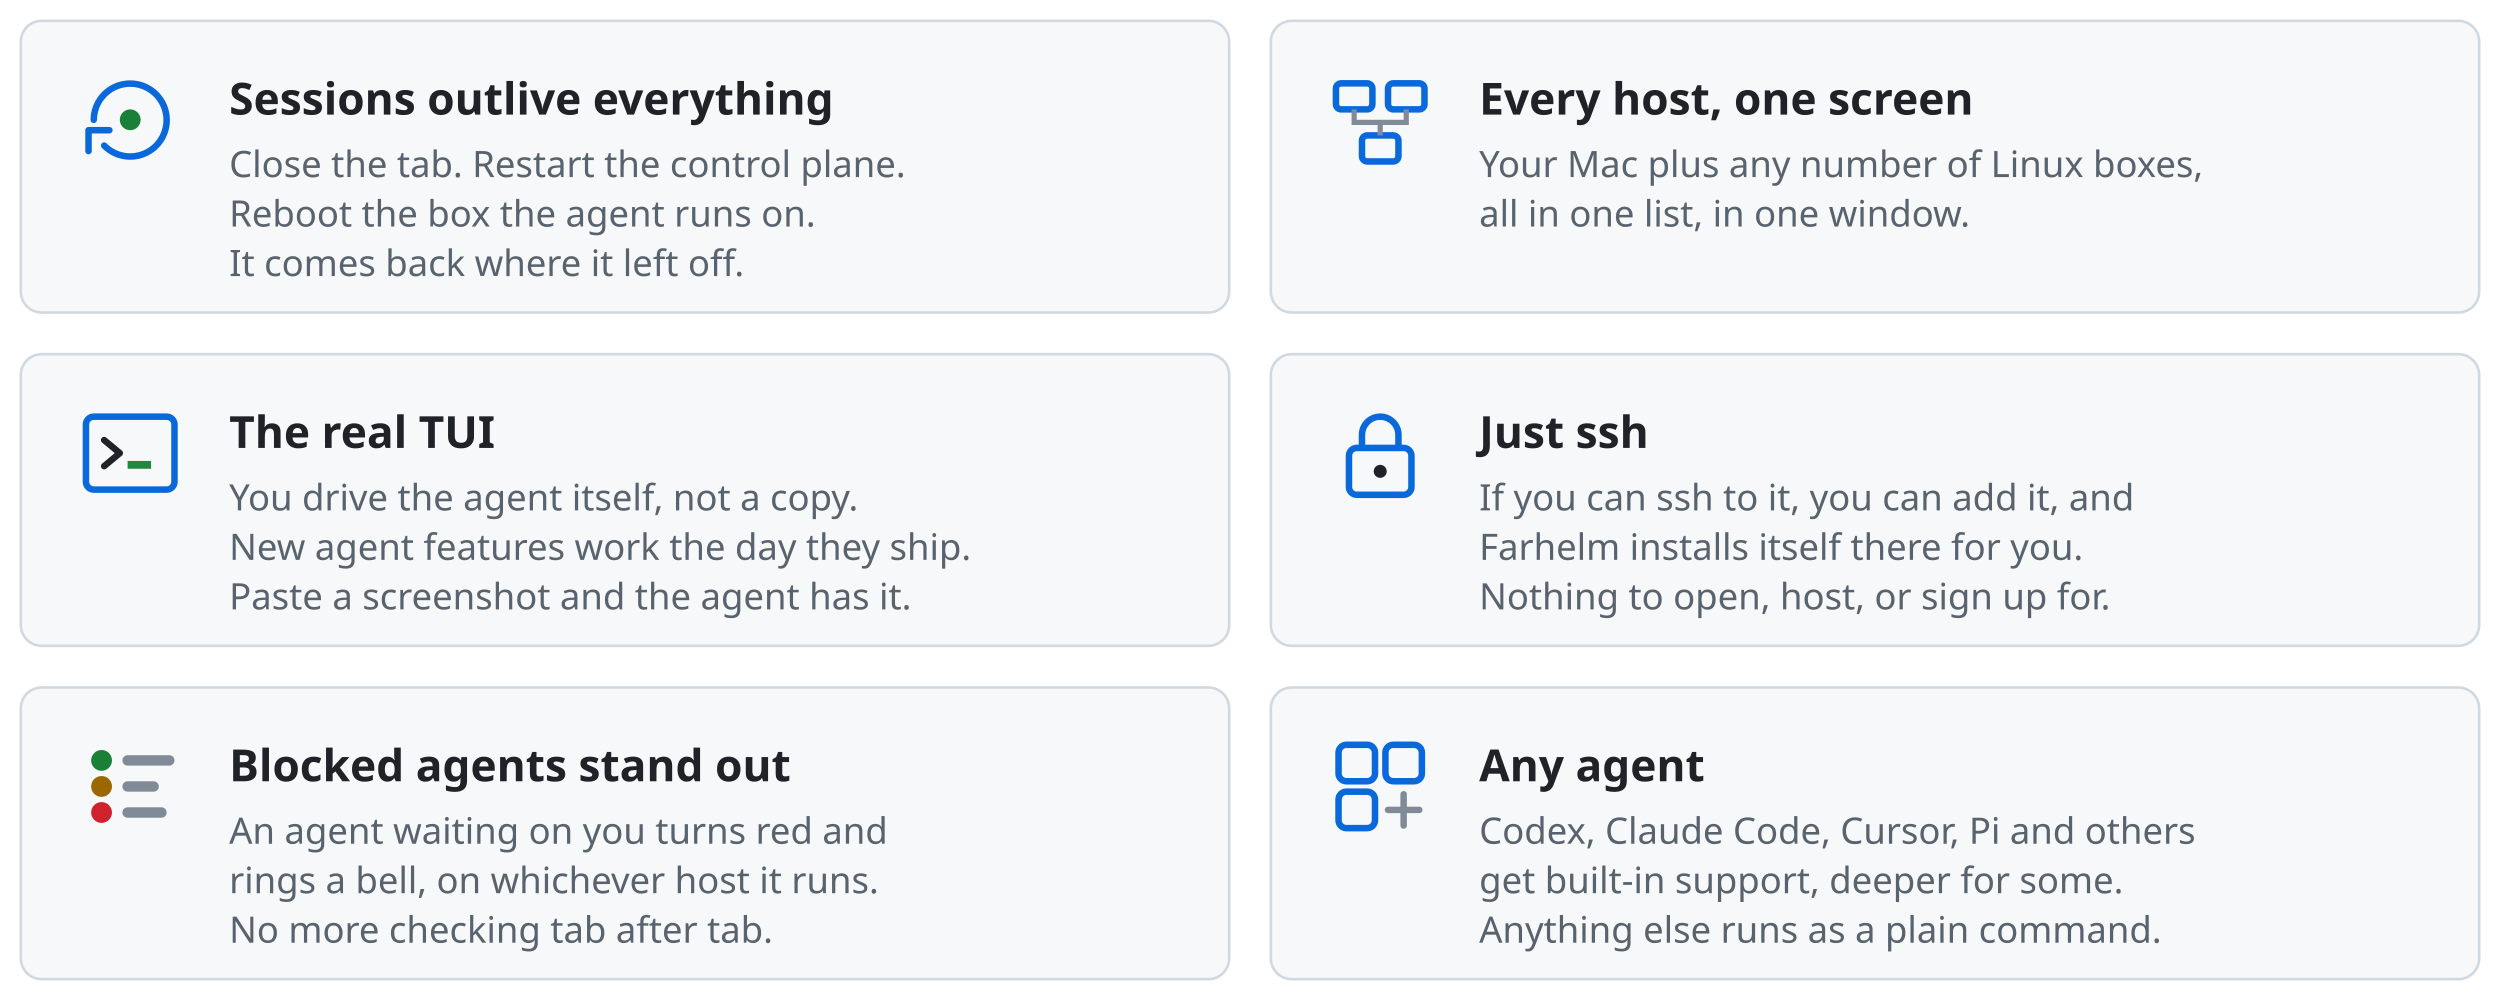
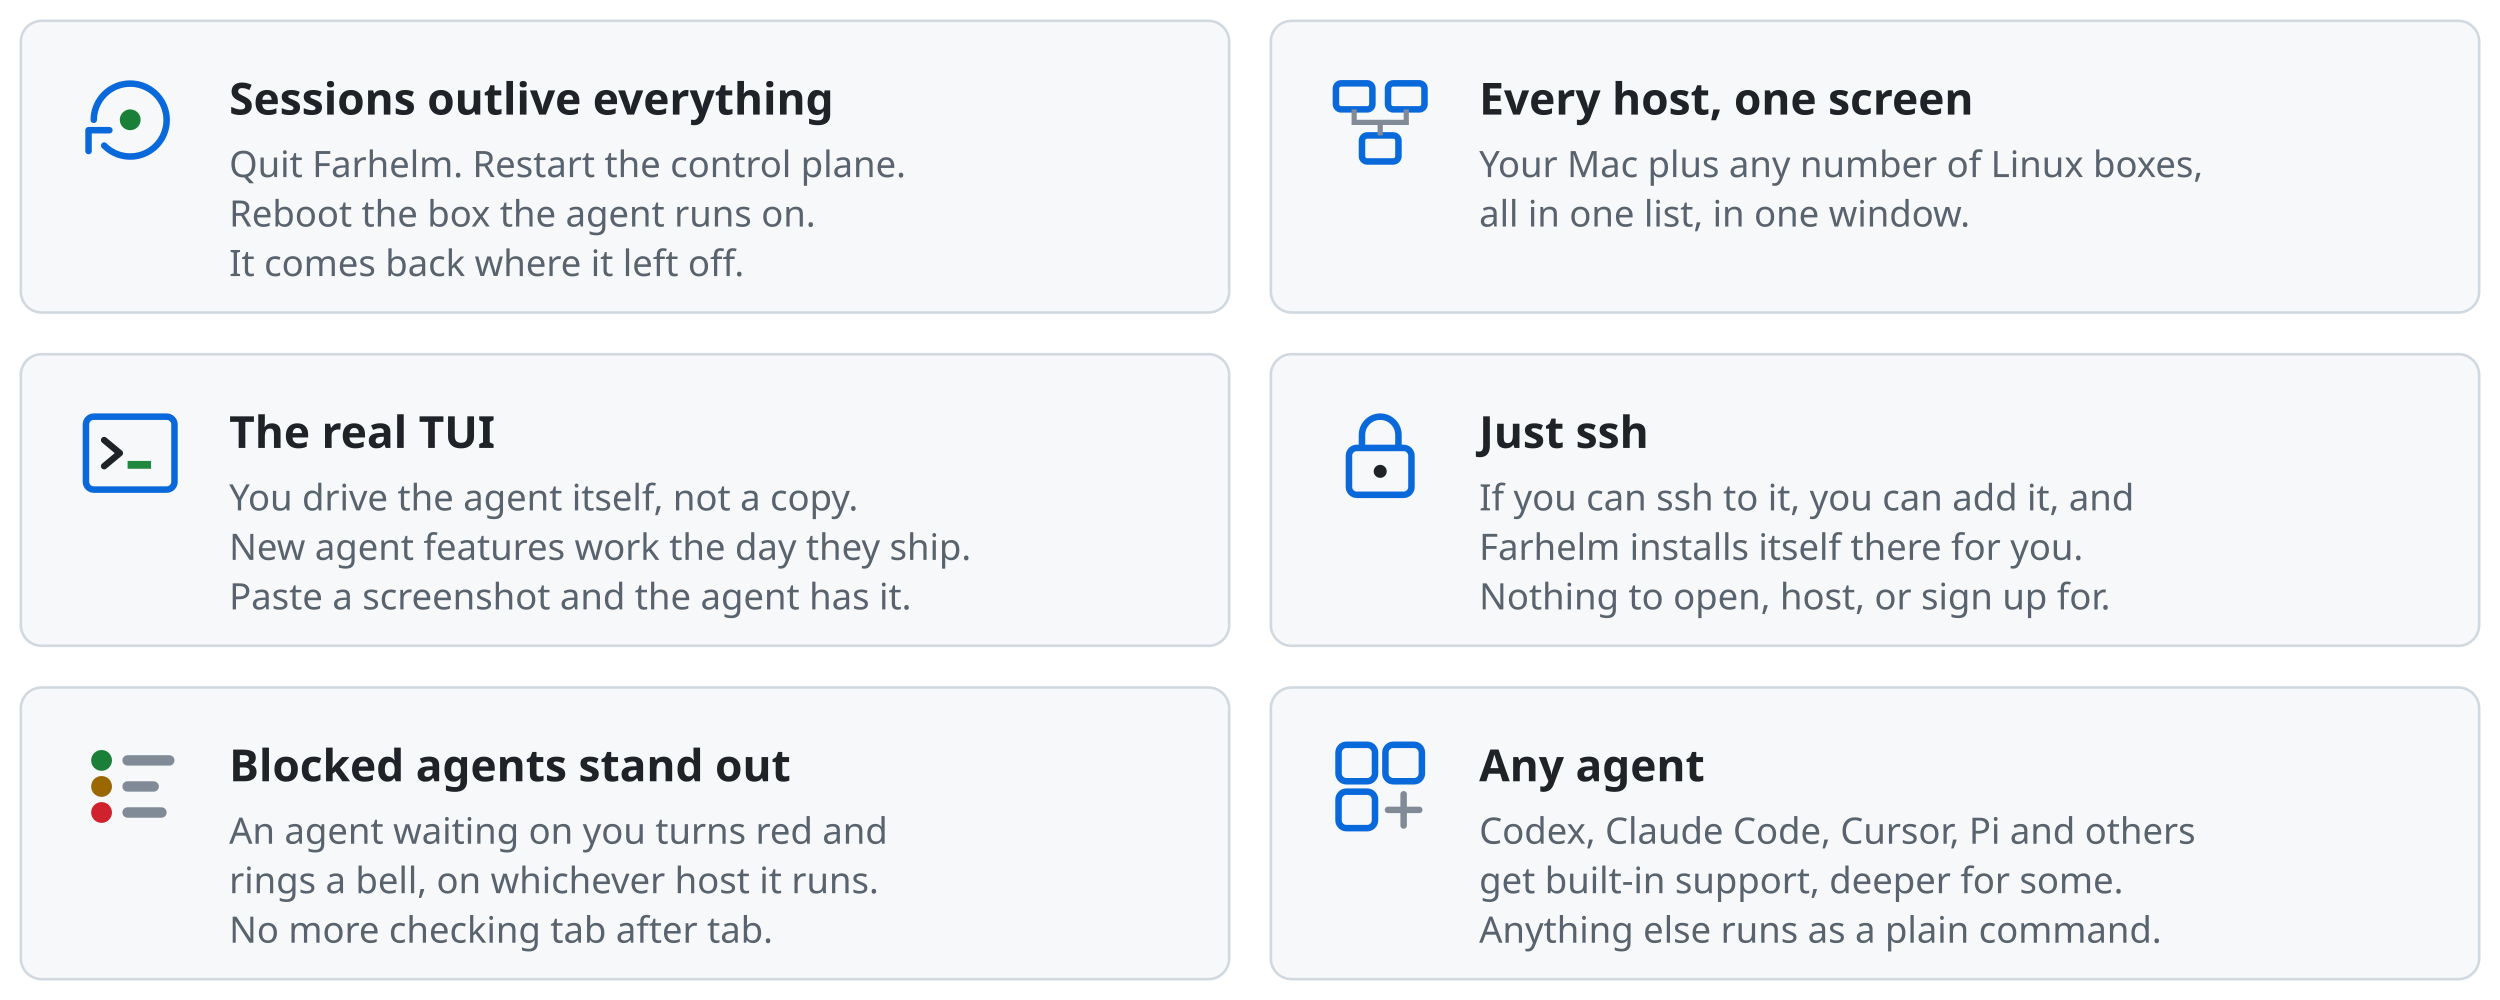
<svg xmlns="http://www.w3.org/2000/svg" viewBox="0 0 960 384" width="960" role="img" aria-label="What Farhelm gives you: durable sessions, every host on one screen, the agent's own TUI, nothing but ssh, blocked agents that stand out, any agent">
  <g transform="translate(0 0)">
    <rect x="8" y="8" width="464" height="112" rx="8" fill="#f6f8fa" stroke="#d1d9e0" />
    <g transform="translate(30 26)">
      <path d="M6 20a14 14 0 1 1 4 9.9" fill="none" stroke="#0969da" stroke-width="2.5" stroke-linecap="round" />
      <path d="M4 32v-8h8" fill="none" stroke="#0969da" stroke-width="2.5" stroke-linecap="round" stroke-linejoin="round" />
      <circle cx="20" cy="20" r="4" fill="#1a7f37" />
    </g>
    <text x="88" y="44" font-family="-apple-system, BlinkMacSystemFont, 'Segoe UI', 'Noto Sans', Helvetica, Arial, sans-serif" font-size="17" font-weight="600" fill="#1f2328">Sessions outlive everything</text>
    <text font-family="-apple-system, BlinkMacSystemFont, 'Segoe UI', 'Noto Sans', Helvetica, Arial, sans-serif" font-size="14" fill="#59636e">
-       <tspan x="88" y="68">Close the tab. Restart the control plane.</tspan>
+       <tspan x="88" y="68">Quit Farhelm. Restart the control plane.</tspan>
      <tspan x="88" y="87">Reboot the box the agent runs on.</tspan>
      <tspan x="88" y="106">It comes back where it left off.</tspan>
    </text>
  </g>
  <g transform="translate(480 0)">
    <rect x="8" y="8" width="464" height="112" rx="8" fill="#f6f8fa" stroke="#d1d9e0" />
    <g transform="translate(30 26)">
      <rect x="3" y="6" width="14" height="10" rx="2" fill="none" stroke="#0969da" stroke-width="2.5" />
      <rect x="23" y="6" width="14" height="10" rx="2" fill="none" stroke="#0969da" stroke-width="2.5" />
      <rect x="13" y="26" width="14" height="10" rx="2" fill="none" stroke="#0969da" stroke-width="2.5" />
      <path d="M10 16v5h20v-5M20 21v5" fill="none" stroke="#818b98" stroke-width="2" />
    </g>
    <text x="88" y="44" font-family="-apple-system, BlinkMacSystemFont, 'Segoe UI', 'Noto Sans', Helvetica, Arial, sans-serif" font-size="17" font-weight="600" fill="#1f2328">Every host, one screen</text>
    <text font-family="-apple-system, BlinkMacSystemFont, 'Segoe UI', 'Noto Sans', Helvetica, Arial, sans-serif" font-size="14" fill="#59636e">
      <tspan x="88" y="68">Your Mac plus any number of Linux boxes,</tspan>
      <tspan x="88" y="87">all in one list, in one window.</tspan>
    </text>
  </g>
  <g transform="translate(0 128)">
    <rect x="8" y="8" width="464" height="112" rx="8" fill="#f6f8fa" stroke="#d1d9e0" />
    <g transform="translate(30 26)">
      <rect x="3" y="6" width="34" height="28" rx="3" fill="none" stroke="#0969da" stroke-width="2.5" />
      <path d="M10 15l6 5-6 5" fill="none" stroke="#1f2328" stroke-width="2.5" stroke-linecap="round" stroke-linejoin="round" />
      <rect x="19" y="23" width="9" height="3" fill="#1f883d" />
    </g>
    <text x="88" y="44" font-family="-apple-system, BlinkMacSystemFont, 'Segoe UI', 'Noto Sans', Helvetica, Arial, sans-serif" font-size="17" font-weight="600" fill="#1f2328">The real TUI</text>
    <text font-family="-apple-system, BlinkMacSystemFont, 'Segoe UI', 'Noto Sans', Helvetica, Arial, sans-serif" font-size="14" fill="#59636e">
      <tspan x="88" y="68">You drive the agent itself, not a copy.</tspan>
      <tspan x="88" y="87">New agent features work the day they ship.</tspan>
      <tspan x="88" y="106">Paste a screenshot and the agent has it.</tspan>
    </text>
  </g>
  <g transform="translate(480 128)">
    <rect x="8" y="8" width="464" height="112" rx="8" fill="#f6f8fa" stroke="#d1d9e0" />
    <g transform="translate(30 26)">
      <rect x="8" y="18" width="24" height="18" rx="3" fill="none" stroke="#0969da" stroke-width="2.5" />
      <path d="M13 18v-5a7 7 0 0 1 14 0v5" fill="none" stroke="#0969da" stroke-width="2.5" />
      <circle cx="20" cy="27" r="2.5" fill="#1f2328" />
    </g>
    <text x="88" y="44" font-family="-apple-system, BlinkMacSystemFont, 'Segoe UI', 'Noto Sans', Helvetica, Arial, sans-serif" font-size="17" font-weight="600" fill="#1f2328">Just ssh</text>
    <text font-family="-apple-system, BlinkMacSystemFont, 'Segoe UI', 'Noto Sans', Helvetica, Arial, sans-serif" font-size="14" fill="#59636e">
      <tspan x="88" y="68">If you can ssh to it, you can add it, and</tspan>
      <tspan x="88" y="87">Farhelm installs itself there for you.</tspan>
      <tspan x="88" y="106">Nothing to open, host, or sign up for.</tspan>
    </text>
  </g>
  <g transform="translate(0 256)">
    <rect x="8" y="8" width="464" height="112" rx="8" fill="#f6f8fa" stroke="#d1d9e0" />
    <g transform="translate(30 26)">
      <circle cx="9" cy="10" r="4" fill="#1a7f37" />
      <rect x="17" y="8" width="20" height="4" rx="2" fill="#818b98" />
      <circle cx="9" cy="20" r="4" fill="#9a6700" />
      <rect x="17" y="18" width="14" height="4" rx="2" fill="#818b98" />
      <circle cx="9" cy="30" r="4" fill="#cf222e" />
      <rect x="17" y="28" width="17" height="4" rx="2" fill="#818b98" />
    </g>
    <text x="88" y="44" font-family="-apple-system, BlinkMacSystemFont, 'Segoe UI', 'Noto Sans', Helvetica, Arial, sans-serif" font-size="17" font-weight="600" fill="#1f2328">Blocked agents stand out</text>
    <text font-family="-apple-system, BlinkMacSystemFont, 'Segoe UI', 'Noto Sans', Helvetica, Arial, sans-serif" font-size="14" fill="#59636e">
      <tspan x="88" y="68">An agent waiting on you turns red and</tspan>
      <tspan x="88" y="87">rings a bell, on whichever host it runs.</tspan>
      <tspan x="88" y="106">No more checking tab after tab.</tspan>
    </text>
  </g>
  <g transform="translate(480 256)">
    <rect x="8" y="8" width="464" height="112" rx="8" fill="#f6f8fa" stroke="#d1d9e0" />
    <g transform="translate(30 26)">
      <rect x="4" y="4" width="14" height="14" rx="3" fill="none" stroke="#0969da" stroke-width="2.5" />
      <rect x="22" y="4" width="14" height="14" rx="3" fill="none" stroke="#0969da" stroke-width="2.5" />
      <rect x="4" y="22" width="14" height="14" rx="3" fill="none" stroke="#0969da" stroke-width="2.5" />
      <path d="M29 23v12M23 29h12" fill="none" stroke="#818b98" stroke-width="2.5" stroke-linecap="round" />
    </g>
    <text x="88" y="44" font-family="-apple-system, BlinkMacSystemFont, 'Segoe UI', 'Noto Sans', Helvetica, Arial, sans-serif" font-size="17" font-weight="600" fill="#1f2328">Any agent</text>
    <text font-family="-apple-system, BlinkMacSystemFont, 'Segoe UI', 'Noto Sans', Helvetica, Arial, sans-serif" font-size="14" fill="#59636e">
      <tspan x="88" y="68">Codex, Claude Code, Cursor, Pi and others</tspan>
      <tspan x="88" y="87">get built-in support, deeper for some.</tspan>
      <tspan x="88" y="106">Anything else runs as a plain command.</tspan>
    </text>
  </g>
</svg>
